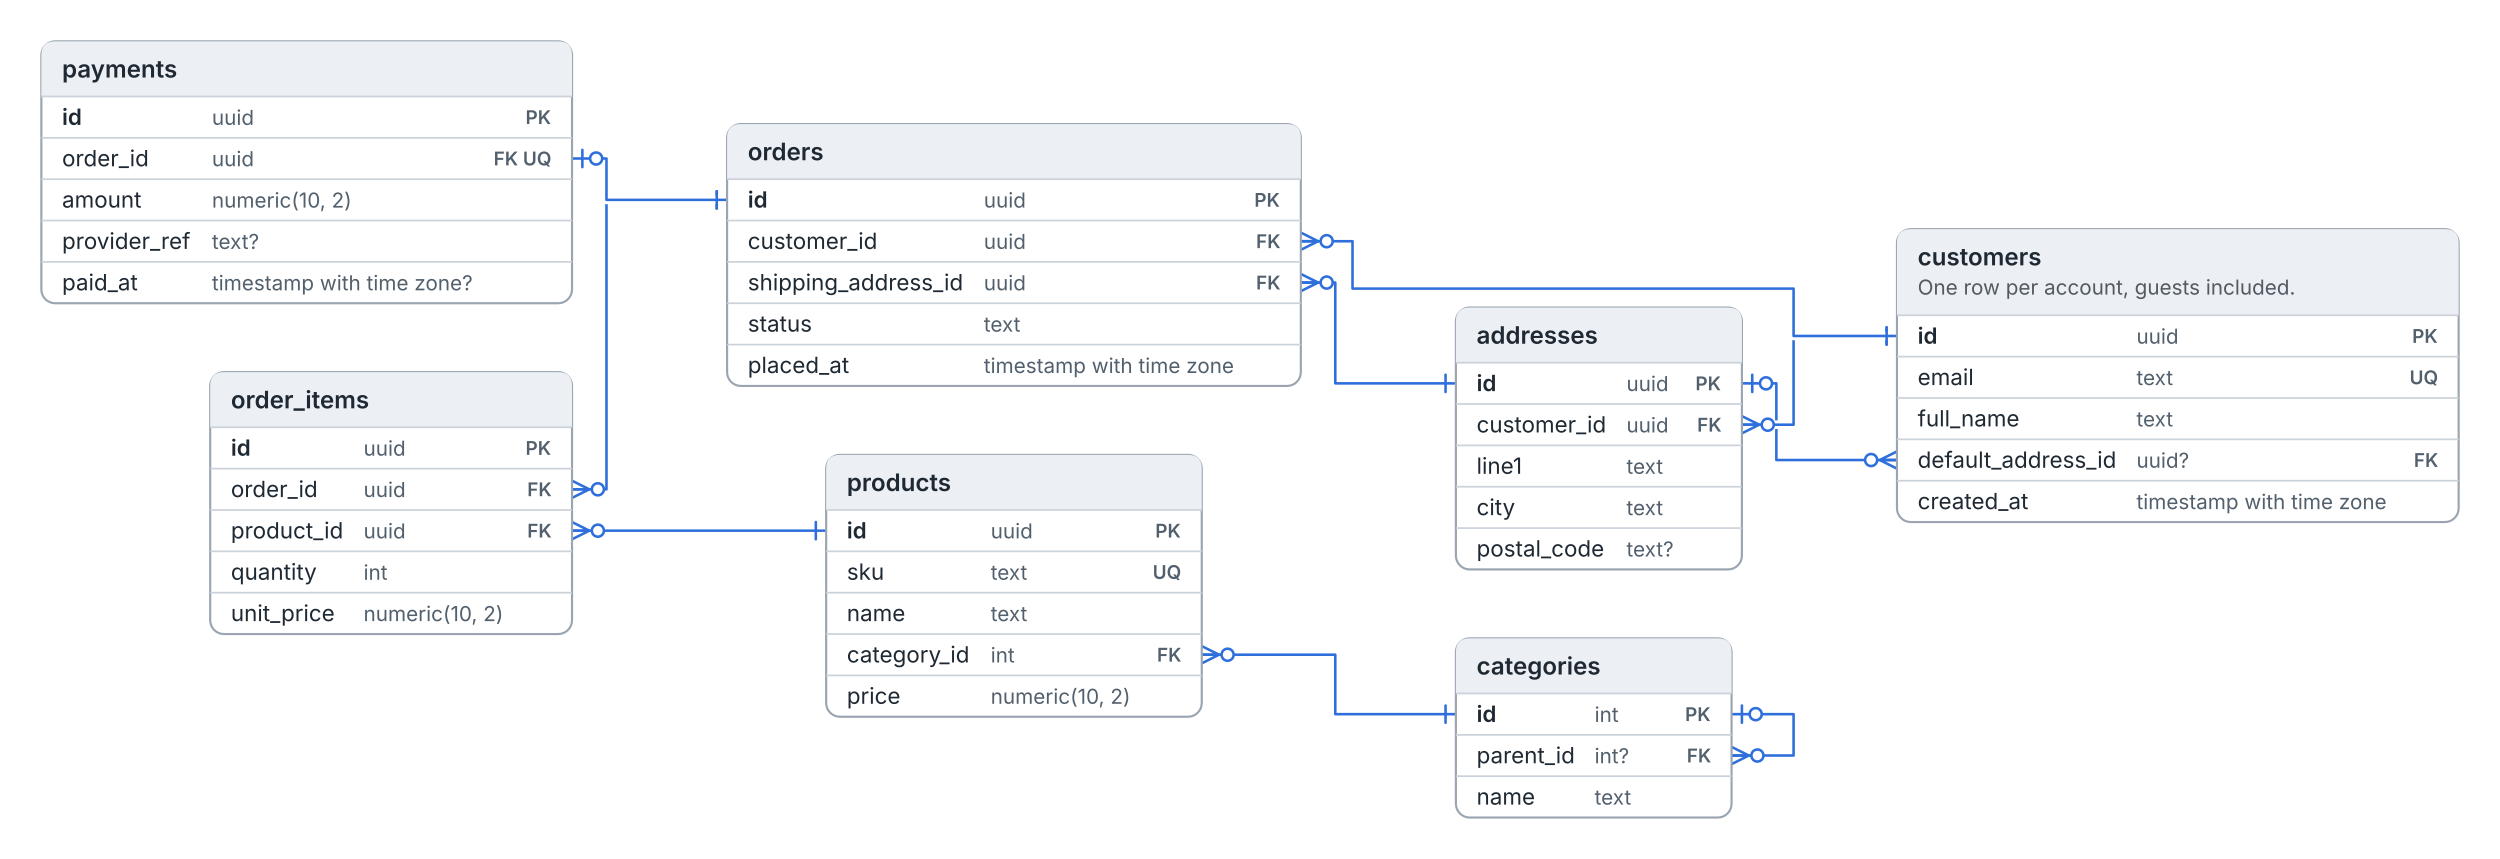
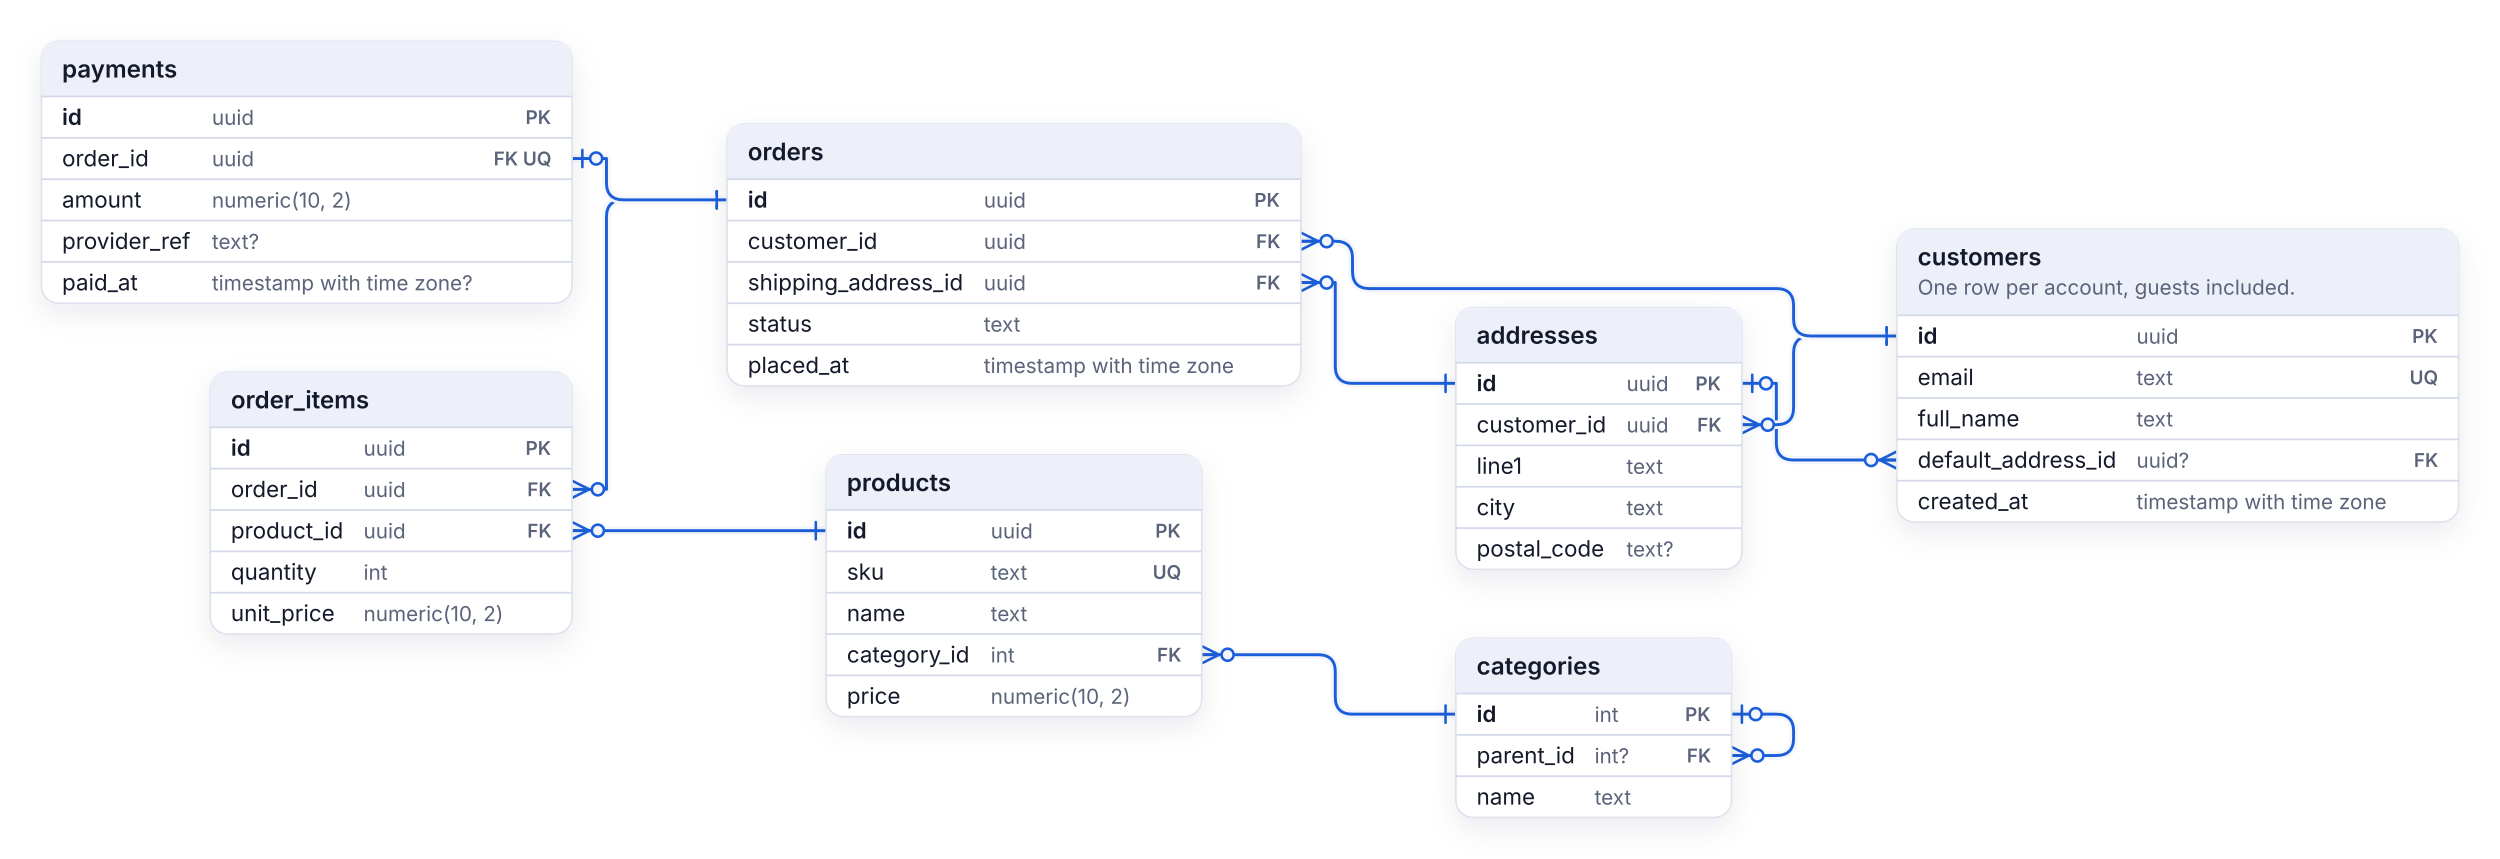
<svg xmlns="http://www.w3.org/2000/svg" class="diagram" viewBox="0 0 1451 498.5" role="img" aria-labelledby="t-title t-desc">
  <defs>
    <marker id="t-end-one" viewBox="0 0 20 12" refX="20" refY="6" markerWidth="20" markerHeight="12" markerUnits="userSpaceOnUse" orient="auto-start-reverse">
      <path class="t-end" d="M14 1V11" />
    </marker>
    <marker id="t-end-zero-or-one" viewBox="0 0 20 12" refX="20" refY="6" markerWidth="20" markerHeight="12" markerUnits="userSpaceOnUse" orient="auto-start-reverse">
      <circle class="t-end t-end-dot" cx="6" cy="6" r="3.5" />
      <path class="t-end" d="M14 1V11" />
    </marker>
    <marker id="t-end-many" viewBox="0 0 20 12" refX="20" refY="6" markerWidth="20" markerHeight="12" markerUnits="userSpaceOnUse" orient="auto-start-reverse">
      <path class="t-end" d="M20 1L10 6L20 11M10 6H20" />
    </marker>
    <marker id="t-end-zero-or-many" viewBox="0 0 20 12" refX="20" refY="6" markerWidth="20" markerHeight="12" markerUnits="userSpaceOnUse" orient="auto-start-reverse">
      <circle class="t-end t-end-dot" cx="5" cy="6" r="3.5" />
      <path class="t-end" d="M20 1L10 6L20 11M10 6H20" />
    </marker>
+     <filter id="t-shadow" x="-30%" y="-40%" width="160%" height="220%" color-interpolation-filters="sRGB">
+       <feDropShadow dx="0" dy="1" stdDeviation="1" class="t-shadow-near" />
+       <feDropShadow dx="0" dy="6" stdDeviation="8" class="t-shadow-far" />
+     </filter>
  </defs>
  <style>
- .t-text { font-family: "Inter", system-ui, -apple-system, "Segoe UI", sans-serif; font-kerning: none; font-variant-ligatures: none; font-feature-settings: "kern" 0, "liga" 0, "calt" 0; fill: var(--t-text, #1f2933); }
- .t-group-title { fill: var(--t-muted, #52606d); }
- .t-group-box { fill: var(--t-group-fill, #f5f7fa); stroke: var(--t-group-stroke, #cbd2d9); stroke-width: 1; }
- .t-node-box { fill: var(--t-node-fill, #ffffff); stroke: var(--t-node-stroke, #9aa5b1); stroke-width: 1.25; }
+ .t-text { font-family: "Inter", system-ui, -apple-system, "Segoe UI", sans-serif; font-kerning: none; font-variant-ligatures: none; font-feature-settings: "kern" 0, "liga" 0, "calt" 0; fill: var(--t-text, #151a2b); }
+ .t-group-title { fill: var(--t-muted, #5a6379); }
+ .t-group-box { fill: var(--t-group-fill, #edf0f9); stroke: var(--t-group-stroke, #d3d9ea); stroke-width: 1; }
+ .t-node-box { fill: var(--t-card, #ffffff); stroke: var(--t-card-stroke, #dde2ee); stroke-width: 1; stroke-linejoin: round; }
+ .t-tint .t-node-box { fill: var(--t-f-fill, #ffffff); stroke: var(--t-f-stroke, #818694); stroke-width: 1.5; }
+ .t-tint .t-node-rule { stroke: var(--t-f-stroke, #818694); }
+ .t-chip { fill: var(--t-f-fill, #edf0f9); stroke: var(--t-f-stroke, #818694); stroke-opacity: 0.35; stroke-width: 1; }
.t-node:focus { outline: none; }
- .t-node:focus-visible .t-node-box { stroke: var(--t-accent, #2f6fdb); stroke-width: 2.5; }
- .t-icon { color: var(--t-icon, #52606d); }
- .t-edge { fill: none; stroke: var(--t-edge, #2f6fdb); stroke-width: 1.5; stroke-linejoin: round; }
+ .t-node:focus-visible .t-node-box { stroke: var(--t-accent, #4457e8); stroke-width: 2.5; }
+ .t-icon { color: var(--t-f-stroke, var(--t-icon, #5a6379)); }
+ .t-edge { fill: none; stroke: var(--t-edge, #1b5eda); stroke-width: 1.7; stroke-linejoin: round; stroke-linecap: round; }
.t-edge-async { stroke: var(--t-edge-async, #803bce); }
.t-edge-data { stroke: var(--t-edge-data, #1a9386); }
.t-edge-reply { stroke: var(--t-edge-reply, #606e80); }
- .t-edge-async { stroke-dasharray: 7 5; }
- .t-edge-data { stroke-dasharray: 1.5 4.5; stroke-linecap: round; }
- .t-arrow { fill: var(--t-edge, #2f6fdb); }
- .t-arrow-async { fill: var(--t-edge-async, #803bce); }
- .t-arrow-data { fill: var(--t-edge-data, #1a9386); }
- .t-arrow-reply { fill: var(--t-edge-reply, #606e80); }
- .t-label-bg { fill: var(--t-bg, #ffffff); stroke: none; }
- .t-label { fill: var(--t-muted, #52606d); }
+ .t-edge-async { stroke-dasharray: 6 5; }
+ .t-edge-data { stroke-dasharray: 0.1 5.2; stroke-width: 2.4; }
+ .t-arrow { fill: var(--t-edge, #1b5eda); stroke: var(--t-edge, #1b5eda); stroke-width: 1.4; stroke-linejoin: round; }
+ .t-arrow-async { fill: var(--t-edge-async, #803bce); stroke: var(--t-edge-async, #803bce); }
+ .t-arrow-data { fill: var(--t-edge-data, #1a9386); stroke: var(--t-edge-data, #1a9386); }
+ .t-arrow-reply { fill: var(--t-edge-reply, #606e80); stroke: var(--t-edge-reply, #606e80); }
+ .t-label-bg { fill: var(--t-label-bg, #ffffff); stroke: var(--t-border, #dde2ee); stroke-width: 1; }
+ .t-label { fill: var(--t-muted, #5a6379); }

.t-node-inner { fill: none; }
- .t-node-rule { stroke: var(--t-node-stroke, #9aa5b1); stroke-width: 1.25; }
+ .t-node-rule { stroke: var(--t-node-stroke, #818694); stroke-width: 1.25; }
.t-lane-band { fill: var(--t-lane-fill, transparent); stroke: none; }
- .t-lane-odd .t-lane-band { fill: var(--t-lane-fill-odd, rgba(120, 130, 145, 0.08)); }
- .t-lane-header { fill: var(--t-lane-header, rgba(120, 130, 145, 0.12)); stroke: none; }
- .t-lane-rule { stroke: var(--t-group-stroke, #cbd2d9); stroke-width: 1; }
- .t-lane-title { fill: var(--t-muted, #52606d); }
+ .t-lane-odd .t-lane-band { fill: var(--t-lane-fill-odd, #edf0f9); }
+ .t-lane-header { fill: var(--t-lane-header, #e9edf5); stroke: none; }
+ .t-lane-rule { stroke: var(--t-group-stroke, #d3d9ea); stroke-width: 1; }
+ .t-lane-title { fill: var(--t-muted, #5a6379); }

- .t-table { fill: var(--t-node-fill, #ffffff); stroke: var(--t-node-stroke, #9aa5b1); stroke-width: 1.25; }
- .t-table-head { fill: var(--t-table-head, #eceff3); stroke: none; }
- .t-row { stroke: var(--t-group-stroke, #cbd2d9); stroke-width: 1; }
- .t-col-type { fill: var(--t-muted, #52606d); }
- .t-col-marks { fill: var(--t-muted, #52606d); }
- .t-edge-halo { fill: none; stroke: var(--t-bg, #ffffff); stroke-width: 5; stroke-linejoin: round; }
- .t-end { fill: none; stroke: var(--t-edge, #2f6fdb); stroke-width: 1.5; stroke-linecap: round; }
- .t-end-dot { fill: var(--t-bg, #ffffff); }
+ .t-shadow-near { flood-color: var(--t-shadow, rgba(30, 41, 80, 0.16)); flood-opacity: 0.35; }
+ .t-shadow-far { flood-color: var(--t-shadow, rgba(30, 41, 80, 0.16)); flood-opacity: 0.5; }

- .t-node-note { fill: var(--t-text, #1f2933); fill-opacity: 0.75; }
+ .t-table { fill: var(--t-card, #ffffff); stroke: var(--t-card-stroke, #dde2ee); stroke-width: 1; }
+ .t-table-head { fill: var(--t-table-head, #edf0f9); stroke: none; }
+ .t-row { stroke: var(--t-group-stroke, #d3d9ea); stroke-width: 1; }
+ .t-col-type { fill: var(--t-muted, #5a6379); }
+ .t-col-marks { fill: var(--t-muted, #5a6379); }
+ .t-edge-halo { fill: none; stroke: var(--t-bg, #f4f6fb); stroke-width: 5; stroke-linejoin: round; }
+ .t-end { fill: none; stroke: var(--t-edge, #1b5eda); stroke-width: 1.5; stroke-linecap: round; }
+ .t-end-dot { fill: var(--t-bg, #f4f6fb); }
+ 
+ .t-node-note { fill: var(--t-muted, #5a6379); }
</style>
-   <path class="t-edge-halo" d="M1101 267 L1031 267 L1031 222.5 L1011 222.5" data-edge="customers.default_address_id" />
-   <path class="t-edge t-edge-sync" data-from="customers" data-to="addresses" d="M1101 267 L1031 267 L1031 222.5 L1011 222.5" marker-start="url(#t-end-zero-or-many)" marker-end="url(#t-end-zero-or-one)" data-edge="customers.default_address_id" />
-   <path class="t-edge-halo" d="M1011 246.5 L1041 246.5 L1041 195 L1101 195" data-edge="addresses.customer_id" />
-   <path class="t-edge t-edge-sync" data-from="addresses" data-to="customers" d="M1011 246.5 L1041 246.5 L1041 195 L1101 195" marker-start="url(#t-end-zero-or-many)" marker-end="url(#t-end-one)" data-edge="addresses.customer_id" />
-   <path class="t-edge-halo" d="M755 140 L785 140 L785 167.5 L1041 167.5 L1041 195 L1101 195" data-edge="orders.customer_id" />
-   <path class="t-edge t-edge-sync" data-from="orders" data-to="customers" d="M755 140 L785 140 L785 167.5 L1041 167.5 L1041 195 L1101 195" marker-start="url(#t-end-zero-or-many)" marker-end="url(#t-end-one)" data-edge="orders.customer_id" />
-   <path class="t-edge-halo" d="M755 164 L775 164 L775 222.5 L845 222.5" data-edge="orders.shipping_address_id" />
-   <path class="t-edge t-edge-sync" data-from="orders" data-to="addresses" d="M755 164 L775 164 L775 222.5 L845 222.5" marker-start="url(#t-end-zero-or-many)" marker-end="url(#t-end-one)" data-edge="orders.shipping_address_id" />
-   <path class="t-edge-halo" d="M332 284 L352 284 L352 116 L422 116" data-edge="order_items.order_id" />
-   <path class="t-edge t-edge-sync" data-from="order_items" data-to="orders" d="M332 284 L352 284 L352 116 L422 116" marker-start="url(#t-end-zero-or-many)" marker-end="url(#t-end-one)" data-edge="order_items.order_id" />
+   <path class="t-edge-halo" d="M1101 267 L1041 267 Q1031 267 1031 257 L1031 222.5 L1011 222.5" data-edge="customers.default_address_id" />
+   <path class="t-edge t-edge-sync" data-from="customers" data-to="addresses" d="M1101 267 L1041 267 Q1031 267 1031 257 L1031 222.5 L1011 222.5" marker-start="url(#t-end-zero-or-many)" marker-end="url(#t-end-zero-or-one)" data-edge="customers.default_address_id" />
+   <path class="t-edge-halo" d="M1011 246.5 L1031 246.5 Q1041 246.5 1041 236.5 L1041 205 Q1041 195 1051 195 L1101 195" data-edge="addresses.customer_id" />
+   <path class="t-edge t-edge-sync" data-from="addresses" data-to="customers" d="M1011 246.5 L1031 246.5 Q1041 246.5 1041 236.5 L1041 205 Q1041 195 1051 195 L1101 195" marker-start="url(#t-end-zero-or-many)" marker-end="url(#t-end-one)" data-edge="addresses.customer_id" />
+   <path class="t-edge-halo" d="M755 140 L775 140 Q785 140 785 150 L785 157.5 Q785 167.5 795 167.5 L1031 167.5 Q1041 167.5 1041 177.5 L1041 185 Q1041 195 1051 195 L1101 195" data-edge="orders.customer_id" />
+   <path class="t-edge t-edge-sync" data-from="orders" data-to="customers" d="M755 140 L775 140 Q785 140 785 150 L785 157.5 Q785 167.5 795 167.5 L1031 167.5 Q1041 167.5 1041 177.5 L1041 185 Q1041 195 1051 195 L1101 195" marker-start="url(#t-end-zero-or-many)" marker-end="url(#t-end-one)" data-edge="orders.customer_id" />
+   <path class="t-edge-halo" d="M755 164 L775 164 L775 212.5 Q775 222.5 785 222.5 L845 222.5" data-edge="orders.shipping_address_id" />
+   <path class="t-edge t-edge-sync" data-from="orders" data-to="addresses" d="M755 164 L775 164 L775 212.5 Q775 222.5 785 222.5 L845 222.5" marker-start="url(#t-end-zero-or-many)" marker-end="url(#t-end-one)" data-edge="orders.shipping_address_id" />
+   <path class="t-edge-halo" d="M332 284 L352 284 L352 126 Q352 116 362 116 L422 116" data-edge="order_items.order_id" />
+   <path class="t-edge t-edge-sync" data-from="order_items" data-to="orders" d="M332 284 L352 284 L352 126 Q352 116 362 116 L422 116" marker-start="url(#t-end-zero-or-many)" marker-end="url(#t-end-one)" data-edge="order_items.order_id" />
  <path class="t-edge-halo" d="M332 308 L479.5 308" data-edge="order_items.product_id" />
  <path class="t-edge t-edge-sync" data-from="order_items" data-to="products" d="M332 308 L479.5 308" marker-start="url(#t-end-zero-or-many)" marker-end="url(#t-end-one)" data-edge="order_items.product_id" />
-   <path class="t-edge-halo" d="M697.5 380 L775 380 L775 414.5 L845 414.5" data-edge="products.category_id" />
-   <path class="t-edge t-edge-sync" data-from="products" data-to="categories" d="M697.5 380 L775 380 L775 414.5 L845 414.5" marker-start="url(#t-end-zero-or-many)" marker-end="url(#t-end-one)" data-edge="products.category_id" />
-   <path class="t-edge-halo" d="M1005 438.5 L1041 438.5 L1041 414.5 L1005 414.5" data-edge="categories.parent_id" />
-   <path class="t-edge t-edge-sync" data-from="categories" data-to="categories" d="M1005 438.5 L1041 438.5 L1041 414.5 L1005 414.5" marker-start="url(#t-end-zero-or-many)" marker-end="url(#t-end-zero-or-one)" data-edge="categories.parent_id" />
-   <path class="t-edge-halo" d="M332 92 L352 92 L352 116 L422 116" data-edge="payments.order_id" />
-   <path class="t-edge t-edge-sync" data-from="payments" data-to="orders" d="M332 92 L352 92 L352 116 L422 116" marker-start="url(#t-end-zero-or-one)" marker-end="url(#t-end-one)" data-edge="payments.order_id" />
+   <path class="t-edge-halo" d="M697.5 380 L765 380 Q775 380 775 390 L775 404.5 Q775 414.5 785 414.5 L845 414.5" data-edge="products.category_id" />
+   <path class="t-edge t-edge-sync" data-from="products" data-to="categories" d="M697.5 380 L765 380 Q775 380 775 390 L775 404.5 Q775 414.5 785 414.5 L845 414.5" marker-start="url(#t-end-zero-or-many)" marker-end="url(#t-end-one)" data-edge="products.category_id" />
+   <path class="t-edge-halo" d="M1005 438.5 L1031 438.5 Q1041 438.5 1041 428.5 L1041 424.5 Q1041 414.5 1031 414.5 L1005 414.5" data-edge="categories.parent_id" />
+   <path class="t-edge t-edge-sync" data-from="categories" data-to="categories" d="M1005 438.5 L1031 438.5 Q1041 438.5 1041 428.5 L1041 424.5 Q1041 414.5 1031 414.5 L1005 414.5" marker-start="url(#t-end-zero-or-many)" marker-end="url(#t-end-zero-or-one)" data-edge="categories.parent_id" />
+   <path class="t-edge-halo" d="M332 92 L352 92 L352 106 Q352 116 362 116 L422 116" data-edge="payments.order_id" />
+   <path class="t-edge t-edge-sync" data-from="payments" data-to="orders" d="M332 92 L352 92 L352 106 Q352 116 362 116 L422 116" marker-start="url(#t-end-zero-or-one)" marker-end="url(#t-end-one)" data-edge="payments.order_id" />
  <g class="t-node t-shape-table" data-id="customers" data-kind="table" tabindex="0">
-     <rect class="t-table" x="1101" y="133" width="326" height="170" rx="8" />
-     <path class="t-table-head" d="M1101 183V141Q1101 133 1109 133H1419Q1427 133 1427 141V183z" />
+     <rect class="t-table" x="1101" y="133" width="326" height="170" rx="10" filter="url(#t-shadow)" />
+     <path class="t-table-head" d="M1101 183V143Q1101 133 1111 133H1417Q1427 133 1427 143V183z" />
    <g>
      <line class="t-row" x1="1101" y1="183" x2="1427" y2="183" />
      <text class="t-text t-col-name" x="1113" y="199.5" font-size="13" font-weight="600">
        <tspan x="1113" dy="0">id</tspan>
      </text>
      <text class="t-text t-col-type" x="1240" y="199.5" font-size="12" font-weight="400">
        <tspan x="1240" dy="0">uuid</tspan>
      </text>
      <text class="t-text t-col-marks" x="1400" y="199" font-size="11" font-weight="600">
        <tspan x="1400" dy="0">PK</tspan>
      </text>
    </g>
    <g>
      <line class="t-row" x1="1101" y1="207" x2="1427" y2="207" />
      <text class="t-text t-col-name" x="1113" y="223.5" font-size="13" font-weight="400">
        <tspan x="1113" dy="0">email</tspan>
      </text>
      <text class="t-text t-col-type" x="1240" y="223.5" font-size="12" font-weight="400">
        <tspan x="1240" dy="0">text</tspan>
      </text>
      <text class="t-text t-col-marks" x="1398.5" y="223" font-size="11" font-weight="600">
        <tspan x="1398.5" dy="0">UQ</tspan>
      </text>
    </g>
    <g>
      <line class="t-row" x1="1101" y1="231" x2="1427" y2="231" />
      <text class="t-text t-col-name" x="1113" y="247.5" font-size="13" font-weight="400">
        <tspan x="1113" dy="0">full_name</tspan>
      </text>
      <text class="t-text t-col-type" x="1240" y="247.5" font-size="12" font-weight="400">
        <tspan x="1240" dy="0">text</tspan>
      </text>
    </g>
    <g>
      <line class="t-row" x1="1101" y1="255" x2="1427" y2="255" />
      <text class="t-text t-col-name" x="1113" y="271.5" font-size="13" font-weight="400">
        <tspan x="1113" dy="0">default_address_id</tspan>
      </text>
      <text class="t-text t-col-type" x="1240" y="271.5" font-size="12" font-weight="400">
        <tspan x="1240" dy="0">uuid?</tspan>
      </text>
      <text class="t-text t-col-marks" x="1401" y="271" font-size="11" font-weight="600">
        <tspan x="1401" dy="0">FK</tspan>
      </text>
    </g>
    <g>
      <line class="t-row" x1="1101" y1="279" x2="1427" y2="279" />
      <text class="t-text t-col-name" x="1113" y="295.5" font-size="13" font-weight="400">
        <tspan x="1113" dy="0">created_at</tspan>
      </text>
      <text class="t-text t-col-type" x="1240" y="295.5" font-size="12" font-weight="400">
        <tspan x="1240" dy="0">timestamp with time zone</tspan>
      </text>
    </g>
    <text class="t-text t-node-label" x="1113" y="154" font-size="14" font-weight="600">
      <tspan x="1113" dy="0">customers</tspan>
    </text>
    <text class="t-text t-node-note" x="1113" y="171" font-size="12" font-weight="400">
      <tspan x="1113" dy="0">One row per account, guests included.</tspan>
    </text>
  </g>
  <g class="t-node t-shape-table" data-id="addresses" data-kind="table" tabindex="0">
-     <rect class="t-table" x="845" y="178.5" width="166" height="152" rx="8" />
-     <path class="t-table-head" d="M845 210.5V186.5Q845 178.5 853 178.5H1003Q1011 178.5 1011 186.5V210.5z" />
+     <rect class="t-table" x="845" y="178.5" width="166" height="152" rx="10" filter="url(#t-shadow)" />
+     <path class="t-table-head" d="M845 210.5V188.5Q845 178.5 855 178.5H1001Q1011 178.5 1011 188.5V210.5z" />
    <g>
      <line class="t-row" x1="845" y1="210.5" x2="1011" y2="210.5" />
      <text class="t-text t-col-name" x="857" y="227" font-size="13" font-weight="600">
        <tspan x="857" dy="0">id</tspan>
      </text>
      <text class="t-text t-col-type" x="944" y="227" font-size="12" font-weight="400">
        <tspan x="944" dy="0">uuid</tspan>
      </text>
      <text class="t-text t-col-marks" x="984" y="226.5" font-size="11" font-weight="600">
        <tspan x="984" dy="0">PK</tspan>
      </text>
    </g>
    <g>
      <line class="t-row" x1="845" y1="234.5" x2="1011" y2="234.5" />
      <text class="t-text t-col-name" x="857" y="251" font-size="13" font-weight="400">
        <tspan x="857" dy="0">customer_id</tspan>
      </text>
      <text class="t-text t-col-type" x="944" y="251" font-size="12" font-weight="400">
        <tspan x="944" dy="0">uuid</tspan>
      </text>
      <text class="t-text t-col-marks" x="985" y="250.5" font-size="11" font-weight="600">
        <tspan x="985" dy="0">FK</tspan>
      </text>
    </g>
    <g>
      <line class="t-row" x1="845" y1="258.5" x2="1011" y2="258.5" />
      <text class="t-text t-col-name" x="857" y="275" font-size="13" font-weight="400">
        <tspan x="857" dy="0">line1</tspan>
      </text>
      <text class="t-text t-col-type" x="944" y="275" font-size="12" font-weight="400">
        <tspan x="944" dy="0">text</tspan>
      </text>
    </g>
    <g>
      <line class="t-row" x1="845" y1="282.5" x2="1011" y2="282.5" />
      <text class="t-text t-col-name" x="857" y="299" font-size="13" font-weight="400">
        <tspan x="857" dy="0">city</tspan>
      </text>
      <text class="t-text t-col-type" x="944" y="299" font-size="12" font-weight="400">
        <tspan x="944" dy="0">text</tspan>
      </text>
    </g>
    <g>
      <line class="t-row" x1="845" y1="306.5" x2="1011" y2="306.5" />
      <text class="t-text t-col-name" x="857" y="323" font-size="13" font-weight="400">
        <tspan x="857" dy="0">postal_code</tspan>
      </text>
      <text class="t-text t-col-type" x="944" y="323" font-size="12" font-weight="400">
        <tspan x="944" dy="0">text?</tspan>
      </text>
    </g>
    <text class="t-text t-node-label" x="857" y="199.5" font-size="14" font-weight="600">
      <tspan x="857" dy="0">addresses</tspan>
    </text>
  </g>
  <g class="t-node t-shape-table" data-id="orders" data-kind="table" tabindex="0">
-     <rect class="t-table" x="422" y="72" width="333" height="152" rx="8" />
-     <path class="t-table-head" d="M422 104V80Q422 72 430 72H747Q755 72 755 80V104z" />
+     <rect class="t-table" x="422" y="72" width="333" height="152" rx="10" filter="url(#t-shadow)" />
+     <path class="t-table-head" d="M422 104V82Q422 72 432 72H745Q755 72 755 82V104z" />
    <g>
      <line class="t-row" x1="422" y1="104" x2="755" y2="104" />
      <text class="t-text t-col-name" x="434" y="120.5" font-size="13" font-weight="600">
        <tspan x="434" dy="0">id</tspan>
      </text>
      <text class="t-text t-col-type" x="571" y="120.5" font-size="12" font-weight="400">
        <tspan x="571" dy="0">uuid</tspan>
      </text>
      <text class="t-text t-col-marks" x="728" y="120" font-size="11" font-weight="600">
        <tspan x="728" dy="0">PK</tspan>
      </text>
    </g>
    <g>
      <line class="t-row" x1="422" y1="128" x2="755" y2="128" />
      <text class="t-text t-col-name" x="434" y="144.5" font-size="13" font-weight="400">
        <tspan x="434" dy="0">customer_id</tspan>
      </text>
      <text class="t-text t-col-type" x="571" y="144.5" font-size="12" font-weight="400">
        <tspan x="571" dy="0">uuid</tspan>
      </text>
      <text class="t-text t-col-marks" x="729" y="144" font-size="11" font-weight="600">
        <tspan x="729" dy="0">FK</tspan>
      </text>
    </g>
    <g>
      <line class="t-row" x1="422" y1="152" x2="755" y2="152" />
      <text class="t-text t-col-name" x="434" y="168.5" font-size="13" font-weight="400">
        <tspan x="434" dy="0">shipping_address_id</tspan>
      </text>
      <text class="t-text t-col-type" x="571" y="168.5" font-size="12" font-weight="400">
        <tspan x="571" dy="0">uuid</tspan>
      </text>
      <text class="t-text t-col-marks" x="729" y="168" font-size="11" font-weight="600">
        <tspan x="729" dy="0">FK</tspan>
      </text>
    </g>
    <g>
      <line class="t-row" x1="422" y1="176" x2="755" y2="176" />
      <text class="t-text t-col-name" x="434" y="192.5" font-size="13" font-weight="400">
        <tspan x="434" dy="0">status</tspan>
      </text>
      <text class="t-text t-col-type" x="571" y="192.5" font-size="12" font-weight="400">
        <tspan x="571" dy="0">text</tspan>
      </text>
    </g>
    <g>
      <line class="t-row" x1="422" y1="200" x2="755" y2="200" />
      <text class="t-text t-col-name" x="434" y="216.5" font-size="13" font-weight="400">
        <tspan x="434" dy="0">placed_at</tspan>
      </text>
      <text class="t-text t-col-type" x="571" y="216.5" font-size="12" font-weight="400">
        <tspan x="571" dy="0">timestamp with time zone</tspan>
      </text>
    </g>
    <text class="t-text t-node-label" x="434" y="93" font-size="14" font-weight="600">
      <tspan x="434" dy="0">orders</tspan>
    </text>
  </g>
  <g class="t-node t-shape-table" data-id="order_items" data-kind="table" tabindex="0">
-     <rect class="t-table" x="122" y="216" width="210" height="152" rx="8" />
-     <path class="t-table-head" d="M122 248V224Q122 216 130 216H324Q332 216 332 224V248z" />
+     <rect class="t-table" x="122" y="216" width="210" height="152" rx="10" filter="url(#t-shadow)" />
+     <path class="t-table-head" d="M122 248V226Q122 216 132 216H322Q332 216 332 226V248z" />
    <g>
      <line class="t-row" x1="122" y1="248" x2="332" y2="248" />
      <text class="t-text t-col-name" x="134" y="264.5" font-size="13" font-weight="600">
        <tspan x="134" dy="0">id</tspan>
      </text>
      <text class="t-text t-col-type" x="211" y="264.5" font-size="12" font-weight="400">
        <tspan x="211" dy="0">uuid</tspan>
      </text>
      <text class="t-text t-col-marks" x="305" y="264" font-size="11" font-weight="600">
        <tspan x="305" dy="0">PK</tspan>
      </text>
    </g>
    <g>
      <line class="t-row" x1="122" y1="272" x2="332" y2="272" />
      <text class="t-text t-col-name" x="134" y="288.5" font-size="13" font-weight="400">
        <tspan x="134" dy="0">order_id</tspan>
      </text>
      <text class="t-text t-col-type" x="211" y="288.5" font-size="12" font-weight="400">
        <tspan x="211" dy="0">uuid</tspan>
      </text>
      <text class="t-text t-col-marks" x="306" y="288" font-size="11" font-weight="600">
        <tspan x="306" dy="0">FK</tspan>
      </text>
    </g>
    <g>
      <line class="t-row" x1="122" y1="296" x2="332" y2="296" />
      <text class="t-text t-col-name" x="134" y="312.5" font-size="13" font-weight="400">
        <tspan x="134" dy="0">product_id</tspan>
      </text>
      <text class="t-text t-col-type" x="211" y="312.5" font-size="12" font-weight="400">
        <tspan x="211" dy="0">uuid</tspan>
      </text>
      <text class="t-text t-col-marks" x="306" y="312" font-size="11" font-weight="600">
        <tspan x="306" dy="0">FK</tspan>
      </text>
    </g>
    <g>
      <line class="t-row" x1="122" y1="320" x2="332" y2="320" />
      <text class="t-text t-col-name" x="134" y="336.5" font-size="13" font-weight="400">
        <tspan x="134" dy="0">quantity</tspan>
      </text>
      <text class="t-text t-col-type" x="211" y="336.5" font-size="12" font-weight="400">
        <tspan x="211" dy="0">int</tspan>
      </text>
    </g>
    <g>
      <line class="t-row" x1="122" y1="344" x2="332" y2="344" />
      <text class="t-text t-col-name" x="134" y="360.5" font-size="13" font-weight="400">
        <tspan x="134" dy="0">unit_price</tspan>
      </text>
      <text class="t-text t-col-type" x="211" y="360.5" font-size="12" font-weight="400">
        <tspan x="211" dy="0">numeric(10, 2)</tspan>
      </text>
    </g>
    <text class="t-text t-node-label" x="134" y="237" font-size="14" font-weight="600">
      <tspan x="134" dy="0">order_items</tspan>
    </text>
  </g>
  <g class="t-node t-shape-table" data-id="products" data-kind="table" tabindex="0">
-     <rect class="t-table" x="479.5" y="264" width="218" height="152" rx="8" />
-     <path class="t-table-head" d="M479.5 296V272Q479.5 264 487.5 264H689.5Q697.5 264 697.5 272V296z" />
+     <rect class="t-table" x="479.5" y="264" width="218" height="152" rx="10" filter="url(#t-shadow)" />
+     <path class="t-table-head" d="M479.5 296V274Q479.5 264 489.5 264H687.5Q697.5 264 697.5 274V296z" />
    <g>
      <line class="t-row" x1="479.5" y1="296" x2="697.5" y2="296" />
      <text class="t-text t-col-name" x="491.5" y="312.5" font-size="13" font-weight="600">
        <tspan x="491.5" dy="0">id</tspan>
      </text>
      <text class="t-text t-col-type" x="575" y="312.5" font-size="12" font-weight="400">
        <tspan x="575" dy="0">uuid</tspan>
      </text>
      <text class="t-text t-col-marks" x="670.5" y="312" font-size="11" font-weight="600">
        <tspan x="670.5" dy="0">PK</tspan>
      </text>
    </g>
    <g>
      <line class="t-row" x1="479.5" y1="320" x2="697.5" y2="320" />
      <text class="t-text t-col-name" x="491.5" y="336.5" font-size="13" font-weight="400">
        <tspan x="491.5" dy="0">sku</tspan>
      </text>
      <text class="t-text t-col-type" x="575" y="336.5" font-size="12" font-weight="400">
        <tspan x="575" dy="0">text</tspan>
      </text>
      <text class="t-text t-col-marks" x="669" y="336" font-size="11" font-weight="600">
        <tspan x="669" dy="0">UQ</tspan>
      </text>
    </g>
    <g>
      <line class="t-row" x1="479.5" y1="344" x2="697.5" y2="344" />
      <text class="t-text t-col-name" x="491.5" y="360.5" font-size="13" font-weight="400">
        <tspan x="491.5" dy="0">name</tspan>
      </text>
      <text class="t-text t-col-type" x="575" y="360.5" font-size="12" font-weight="400">
        <tspan x="575" dy="0">text</tspan>
      </text>
    </g>
    <g>
      <line class="t-row" x1="479.5" y1="368" x2="697.5" y2="368" />
      <text class="t-text t-col-name" x="491.5" y="384.5" font-size="13" font-weight="400">
        <tspan x="491.5" dy="0">category_id</tspan>
      </text>
      <text class="t-text t-col-type" x="575" y="384.5" font-size="12" font-weight="400">
        <tspan x="575" dy="0">int</tspan>
      </text>
      <text class="t-text t-col-marks" x="671.5" y="384" font-size="11" font-weight="600">
        <tspan x="671.5" dy="0">FK</tspan>
      </text>
    </g>
    <g>
      <line class="t-row" x1="479.5" y1="392" x2="697.5" y2="392" />
      <text class="t-text t-col-name" x="491.5" y="408.5" font-size="13" font-weight="400">
        <tspan x="491.5" dy="0">price</tspan>
      </text>
      <text class="t-text t-col-type" x="575" y="408.5" font-size="12" font-weight="400">
        <tspan x="575" dy="0">numeric(10, 2)</tspan>
      </text>
    </g>
    <text class="t-text t-node-label" x="491.5" y="285" font-size="14" font-weight="600">
      <tspan x="491.5" dy="0">products</tspan>
    </text>
  </g>
  <g class="t-node t-shape-table" data-id="categories" data-kind="table" tabindex="0">
-     <rect class="t-table" x="845" y="370.5" width="160" height="104" rx="8" />
-     <path class="t-table-head" d="M845 402.5V378.5Q845 370.5 853 370.5H997Q1005 370.5 1005 378.5V402.5z" />
+     <rect class="t-table" x="845" y="370.5" width="160" height="104" rx="10" filter="url(#t-shadow)" />
+     <path class="t-table-head" d="M845 402.5V380.5Q845 370.5 855 370.5H995Q1005 370.5 1005 380.5V402.5z" />
    <g>
      <line class="t-row" x1="845" y1="402.5" x2="1005" y2="402.5" />
      <text class="t-text t-col-name" x="857" y="419" font-size="13" font-weight="600">
        <tspan x="857" dy="0">id</tspan>
      </text>
      <text class="t-text t-col-type" x="925.5" y="419" font-size="12" font-weight="400">
        <tspan x="925.5" dy="0">int</tspan>
      </text>
      <text class="t-text t-col-marks" x="978" y="418.5" font-size="11" font-weight="600">
        <tspan x="978" dy="0">PK</tspan>
      </text>
    </g>
    <g>
      <line class="t-row" x1="845" y1="426.5" x2="1005" y2="426.5" />
      <text class="t-text t-col-name" x="857" y="443" font-size="13" font-weight="400">
        <tspan x="857" dy="0">parent_id</tspan>
      </text>
      <text class="t-text t-col-type" x="925.5" y="443" font-size="12" font-weight="400">
        <tspan x="925.5" dy="0">int?</tspan>
      </text>
      <text class="t-text t-col-marks" x="979" y="442.5" font-size="11" font-weight="600">
        <tspan x="979" dy="0">FK</tspan>
      </text>
    </g>
    <g>
      <line class="t-row" x1="845" y1="450.5" x2="1005" y2="450.5" />
      <text class="t-text t-col-name" x="857" y="467" font-size="13" font-weight="400">
        <tspan x="857" dy="0">name</tspan>
      </text>
      <text class="t-text t-col-type" x="925.5" y="467" font-size="12" font-weight="400">
        <tspan x="925.5" dy="0">text</tspan>
      </text>
    </g>
    <text class="t-text t-node-label" x="857" y="391.5" font-size="14" font-weight="600">
      <tspan x="857" dy="0">categories</tspan>
    </text>
  </g>
  <g class="t-node t-shape-table" data-id="payments" data-kind="table" tabindex="0">
-     <rect class="t-table" x="24" y="24" width="308" height="152" rx="8" />
-     <path class="t-table-head" d="M24 56V32Q24 24 32 24H324Q332 24 332 32V56z" />
+     <rect class="t-table" x="24" y="24" width="308" height="152" rx="10" filter="url(#t-shadow)" />
+     <path class="t-table-head" d="M24 56V34Q24 24 34 24H322Q332 24 332 34V56z" />
    <g>
      <line class="t-row" x1="24" y1="56" x2="332" y2="56" />
      <text class="t-text t-col-name" x="36" y="72.5" font-size="13" font-weight="600">
        <tspan x="36" dy="0">id</tspan>
      </text>
      <text class="t-text t-col-type" x="123" y="72.5" font-size="12" font-weight="400">
        <tspan x="123" dy="0">uuid</tspan>
      </text>
      <text class="t-text t-col-marks" x="305" y="72" font-size="11" font-weight="600">
        <tspan x="305" dy="0">PK</tspan>
      </text>
    </g>
    <g>
      <line class="t-row" x1="24" y1="80" x2="332" y2="80" />
      <text class="t-text t-col-name" x="36" y="96.5" font-size="13" font-weight="400">
        <tspan x="36" dy="0">order_id</tspan>
      </text>
      <text class="t-text t-col-type" x="123" y="96.5" font-size="12" font-weight="400">
        <tspan x="123" dy="0">uuid</tspan>
      </text>
      <text class="t-text t-col-marks" x="286.5" y="96" font-size="11" font-weight="600">
        <tspan x="286.5" dy="0">FK UQ</tspan>
      </text>
    </g>
    <g>
      <line class="t-row" x1="24" y1="104" x2="332" y2="104" />
      <text class="t-text t-col-name" x="36" y="120.5" font-size="13" font-weight="400">
        <tspan x="36" dy="0">amount</tspan>
      </text>
      <text class="t-text t-col-type" x="123" y="120.5" font-size="12" font-weight="400">
        <tspan x="123" dy="0">numeric(10, 2)</tspan>
      </text>
    </g>
    <g>
      <line class="t-row" x1="24" y1="128" x2="332" y2="128" />
      <text class="t-text t-col-name" x="36" y="144.5" font-size="13" font-weight="400">
        <tspan x="36" dy="0">provider_ref</tspan>
      </text>
      <text class="t-text t-col-type" x="123" y="144.5" font-size="12" font-weight="400">
        <tspan x="123" dy="0">text?</tspan>
      </text>
    </g>
    <g>
      <line class="t-row" x1="24" y1="152" x2="332" y2="152" />
      <text class="t-text t-col-name" x="36" y="168.5" font-size="13" font-weight="400">
        <tspan x="36" dy="0">paid_at</tspan>
      </text>
      <text class="t-text t-col-type" x="123" y="168.5" font-size="12" font-weight="400">
        <tspan x="123" dy="0">timestamp with time zone?</tspan>
      </text>
    </g>
    <text class="t-text t-node-label" x="36" y="45" font-size="14" font-weight="600">
      <tspan x="36" dy="0">payments</tspan>
    </text>
  </g>
</svg>
